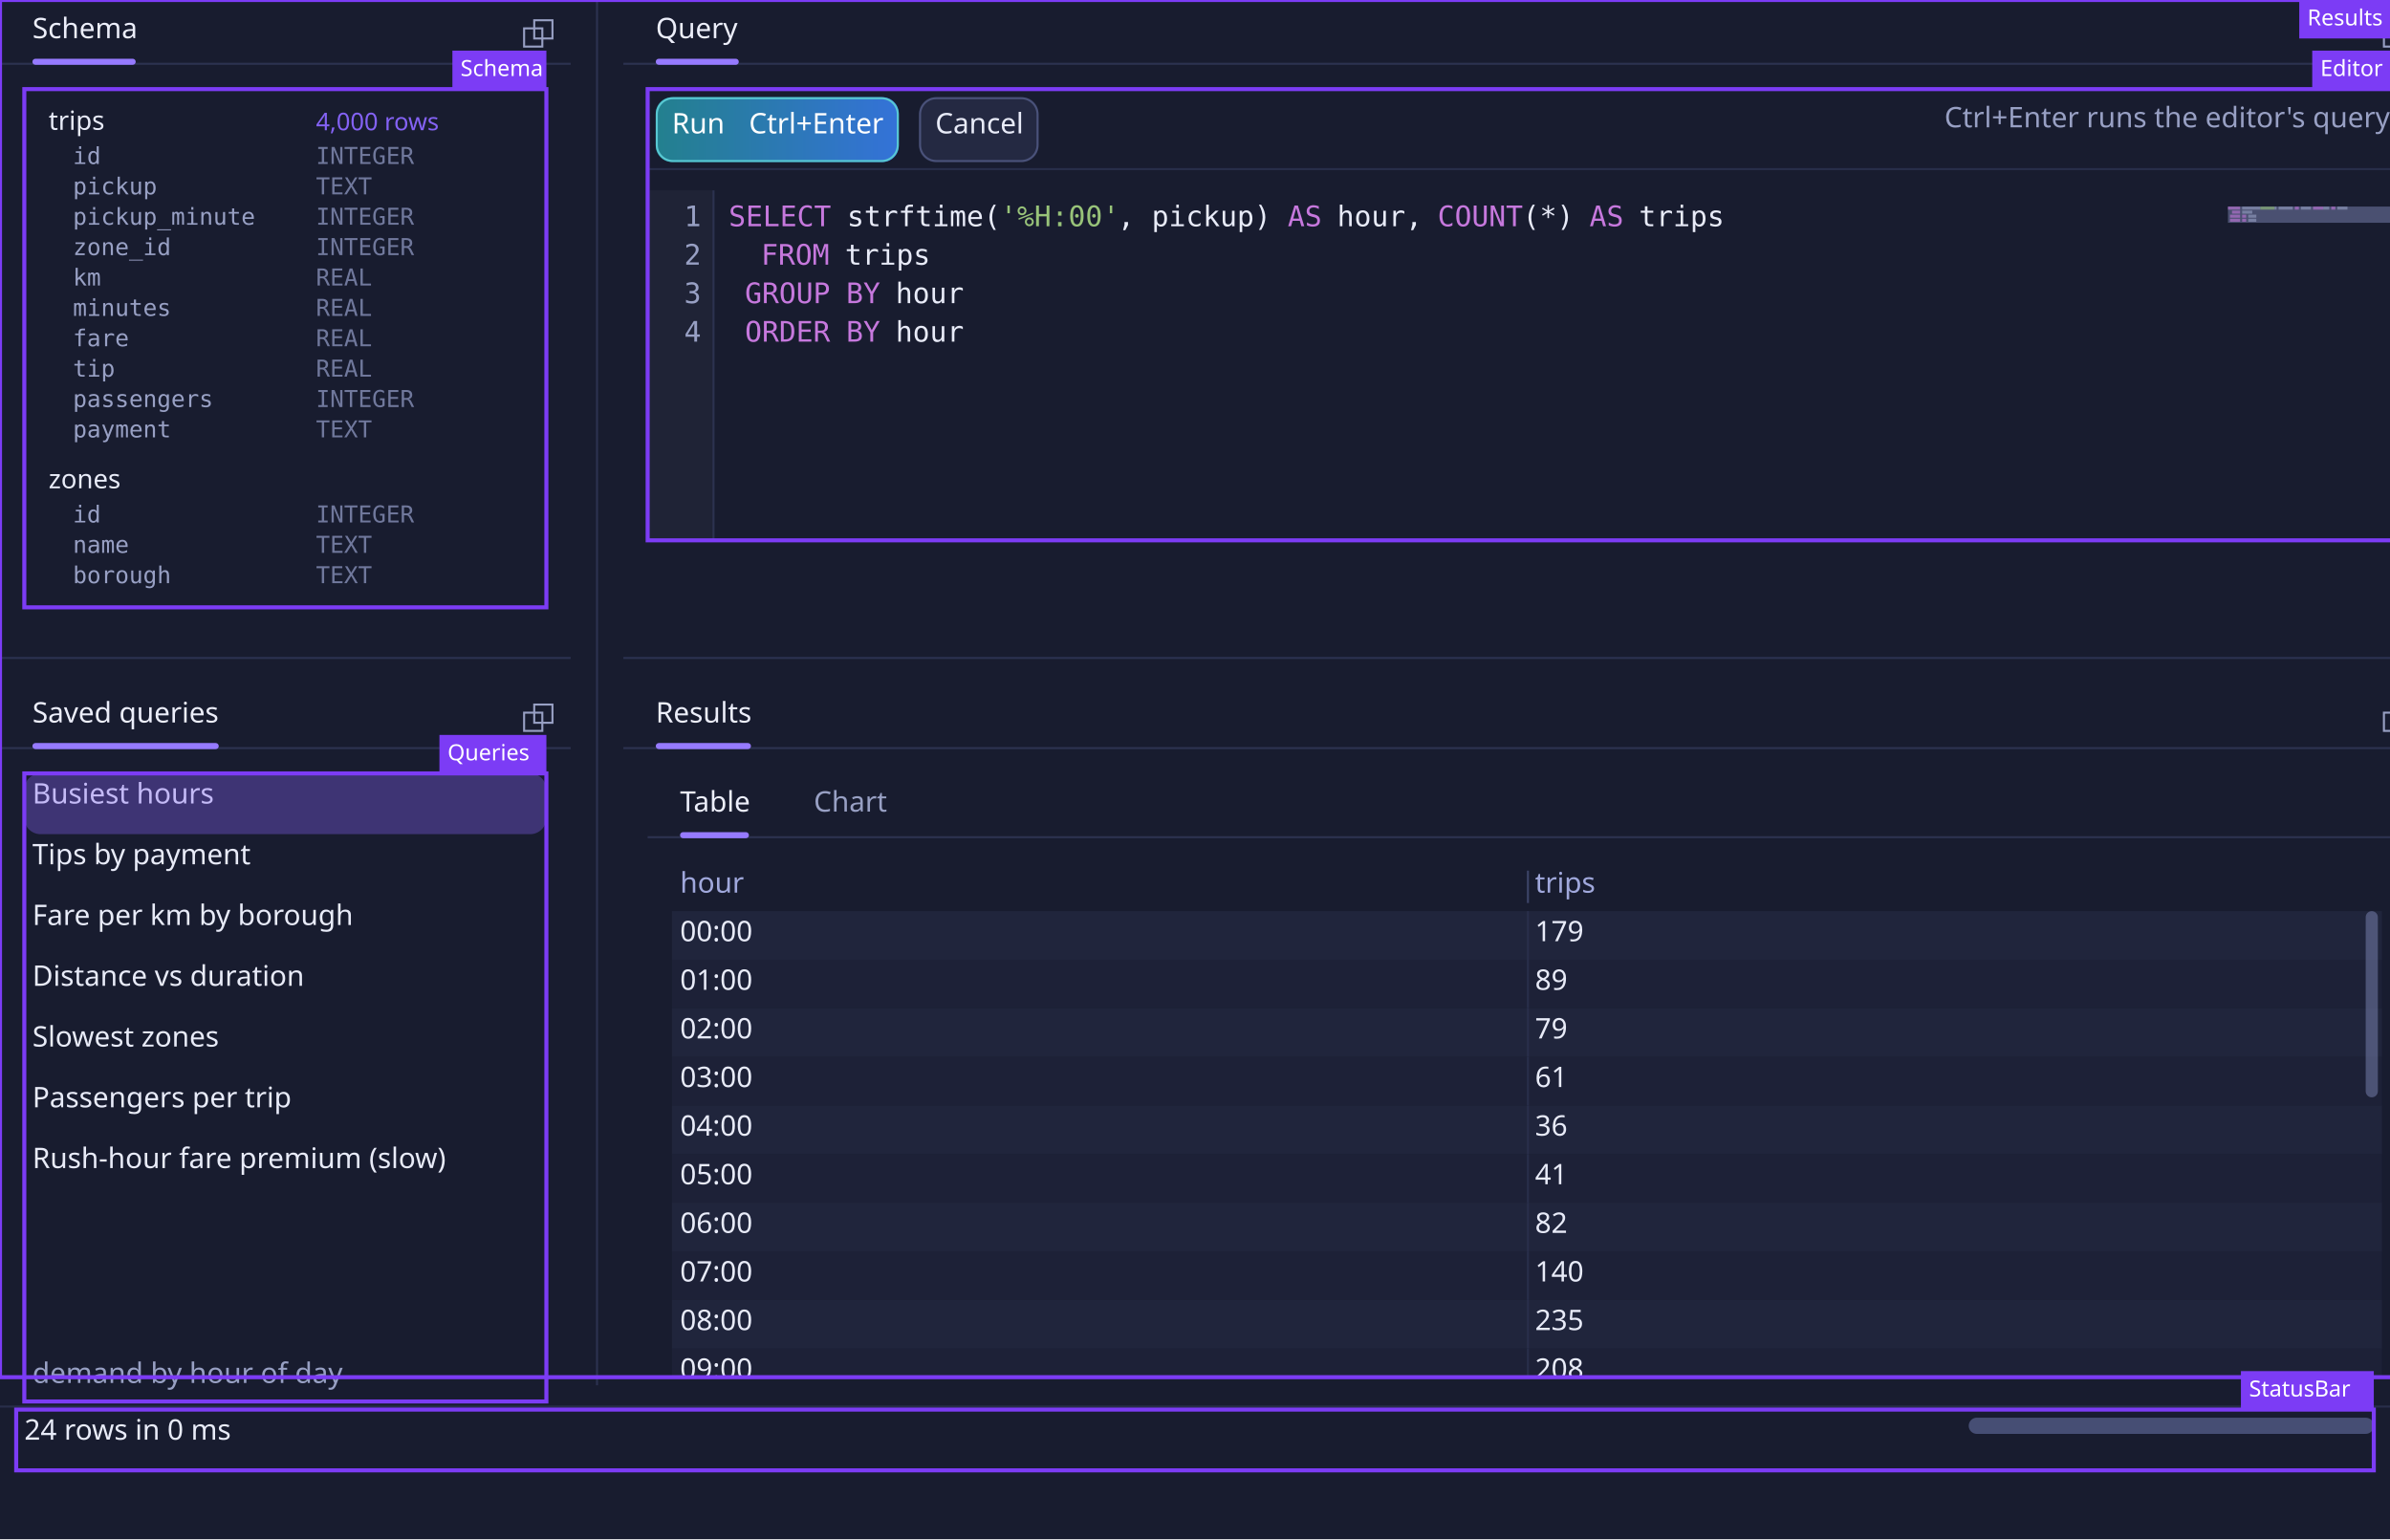
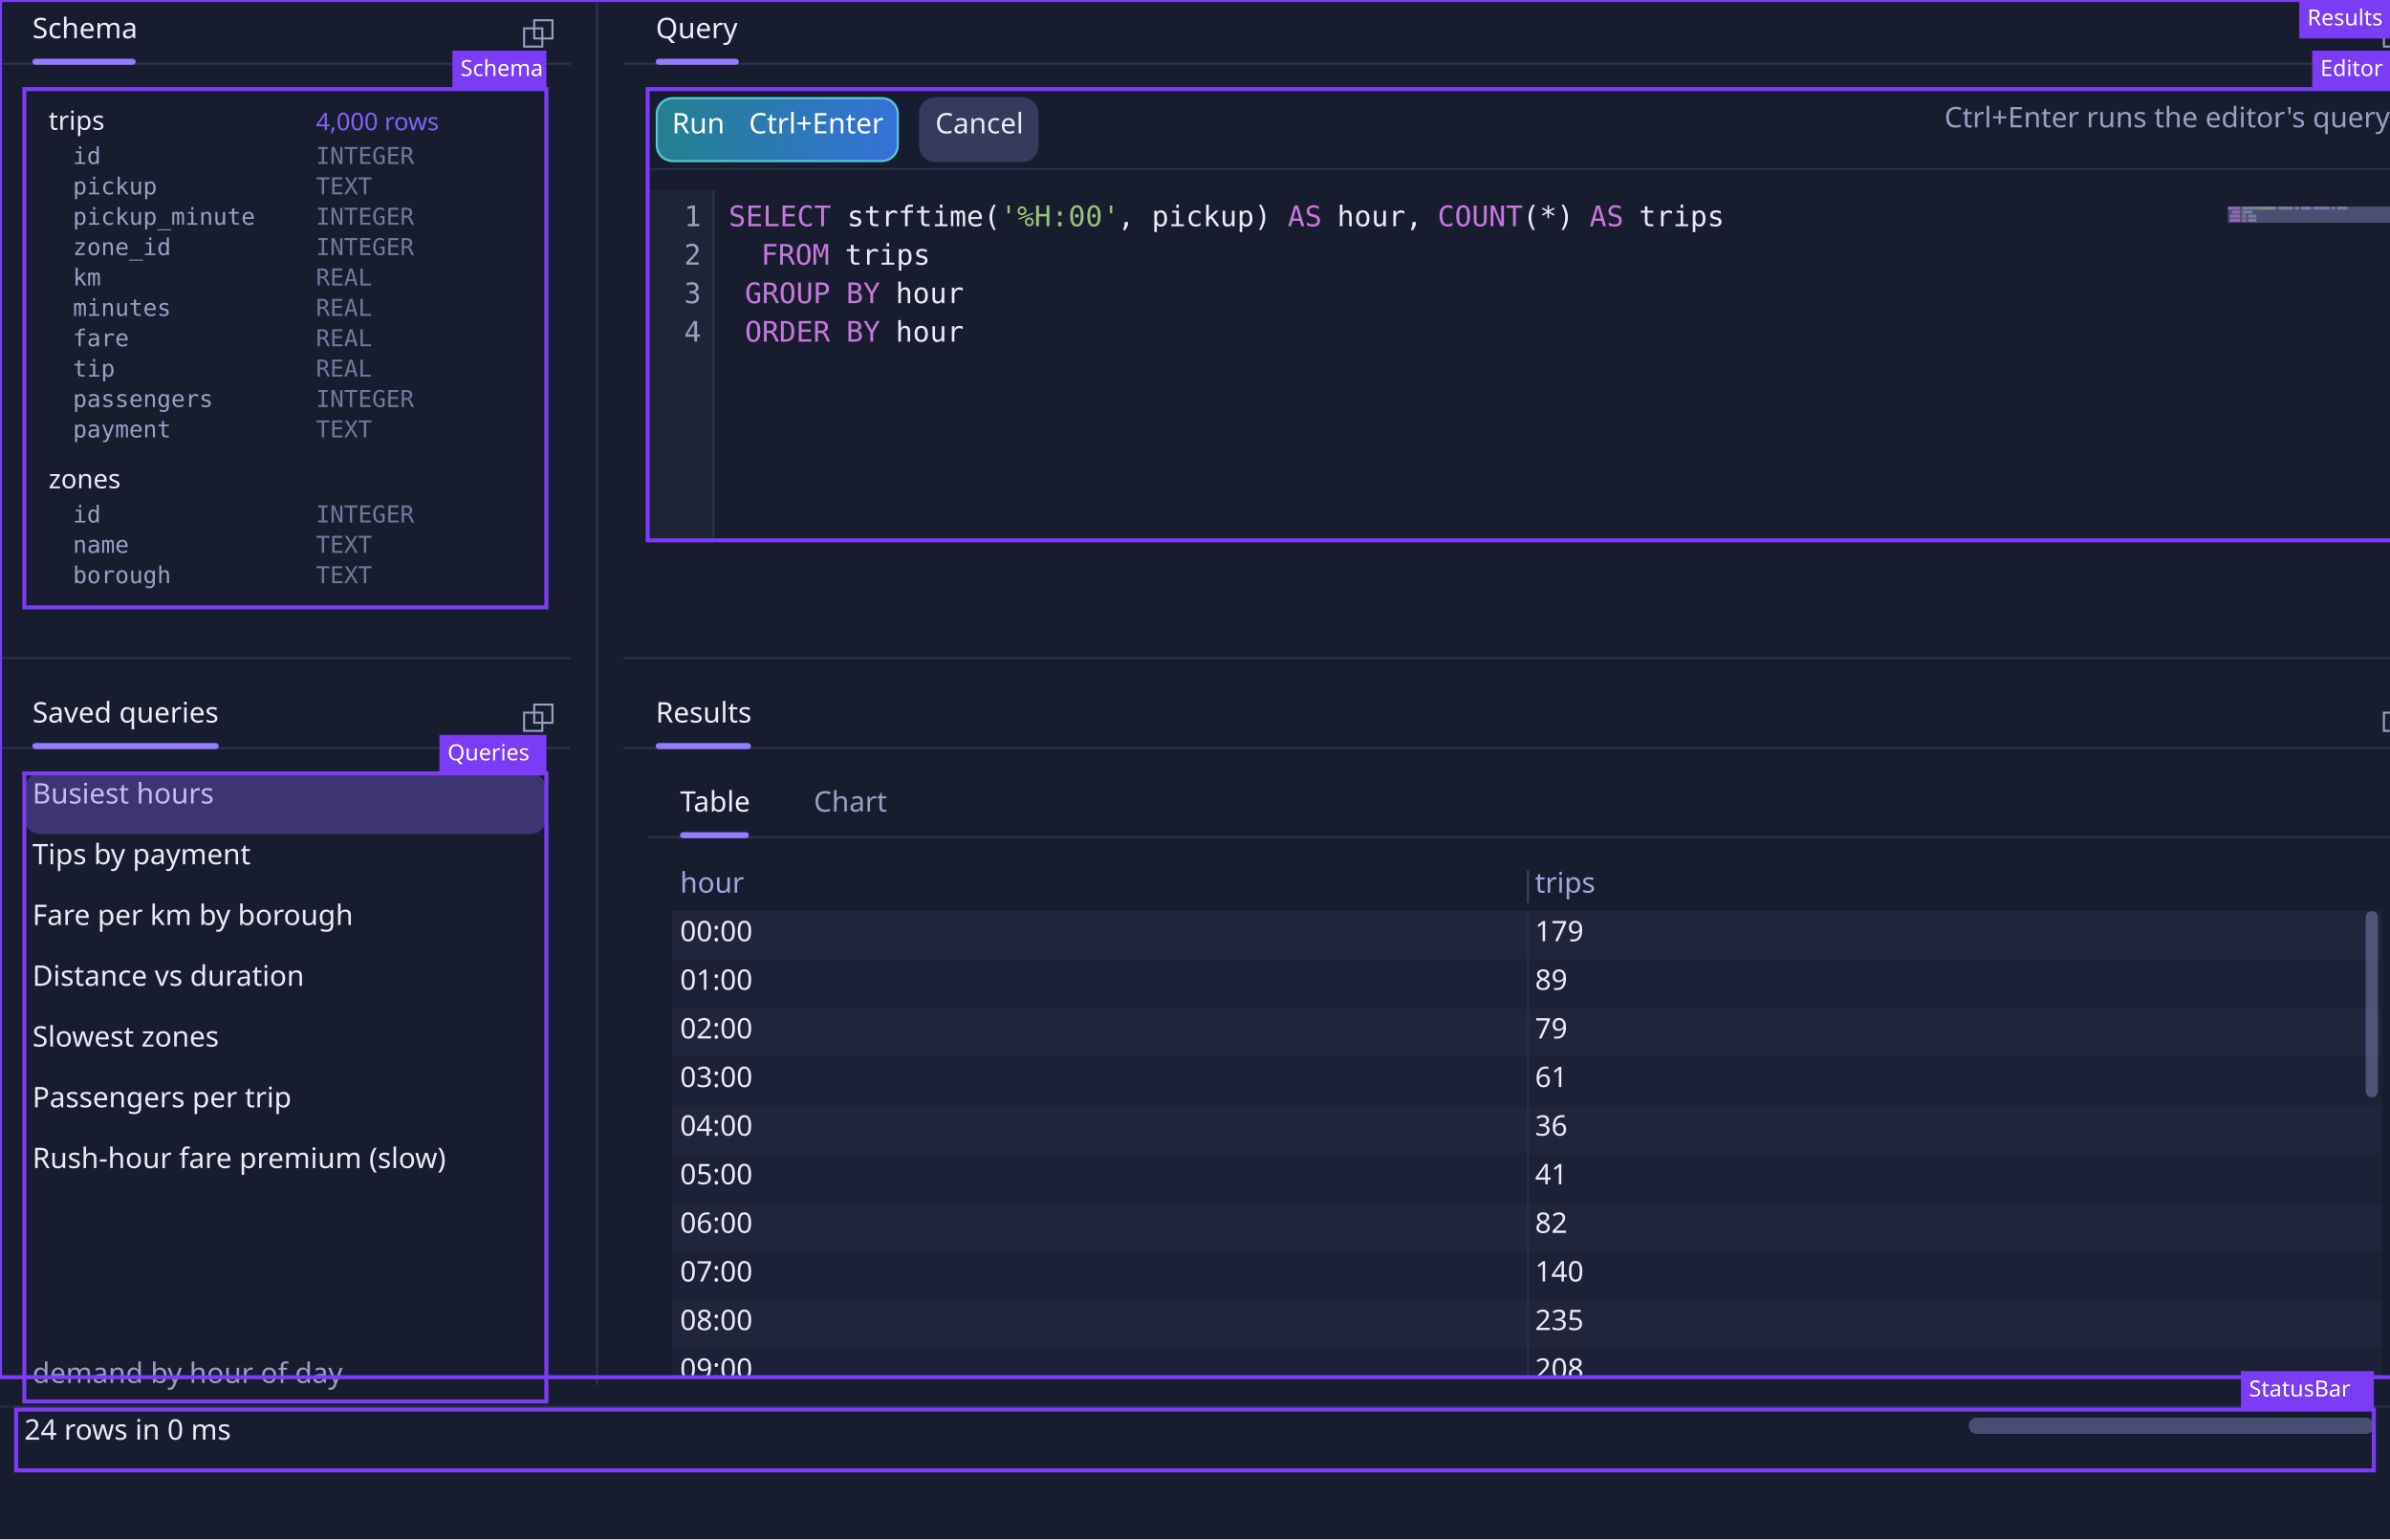
<svg xmlns="http://www.w3.org/2000/svg" viewBox="0 0 1180 760">
  <rect width="1180" height="760" fill="rgba(24,28,47,1)" />
  <clipPath id="clip-0">
    <rect x="0" y="0" width="281.76" height="32" />
  </clipPath>
  <g clip-path="url(#clip-0)">
    <rect x="0" y="0" width="281.76" height="32" fill="rgba(0,0,0,0)" />
    <line x1="0" y1="31.5" x2="281.76" y2="31.5" stroke="rgba(44,50,80,1)" stroke-width="1" />
    <text xml:space="preserve" x="16" y="8" font-family="Noto Sans, sans-serif" font-size="14" fill="rgba(236,238,250,1)" dominant-baseline="hanging">Schema</text>
    <rect x="16" y="29" width="51" height="3" rx="1.5" fill="rgba(150,122,255,1)" />
    <rect x="258.76" y="14" width="9" height="9" stroke="rgba(152,160,196,1)" fill="none" stroke-width="1" />
    <rect x="263.76" y="10" width="9" height="9" stroke="rgba(152,160,196,1)" fill="none" stroke-width="1" />
  </g>
  <clipPath id="clip-1">
    <rect x="12" y="44" width="257.76" height="255.88" />
  </clipPath>
  <g clip-path="url(#clip-1)">
    <clipPath id="clip-2">
      <rect x="12" y="44" width="257.76" height="255.88" />
    </clipPath>
    <g clip-path="url(#clip-2)">
      <text xml:space="preserve" x="24" y="54" font-family="Noto Sans, sans-serif" font-size="13" fill="rgba(232,235,248,1)" dominant-baseline="hanging">trips</text>
      <text xml:space="preserve" x="156" y="55" font-family="Noto Sans, sans-serif" font-size="12" fill="rgba(132,98,245,1)" dominant-baseline="hanging">4,000 rows</text>
      <text xml:space="preserve" x="36" y="73" font-family="monospace" font-size="11.5" fill="rgba(152,160,196,1)" dominant-baseline="hanging">id</text>
      <text xml:space="preserve" x="156" y="73" font-family="monospace" font-size="11.5" fill="rgba(112,120,156,1)" dominant-baseline="hanging">INTEGER</text>
      <text xml:space="preserve" x="36" y="88" font-family="monospace" font-size="11.5" fill="rgba(152,160,196,1)" dominant-baseline="hanging">pickup</text>
      <text xml:space="preserve" x="156" y="88" font-family="monospace" font-size="11.5" fill="rgba(112,120,156,1)" dominant-baseline="hanging">TEXT</text>
      <text xml:space="preserve" x="36" y="103" font-family="monospace" font-size="11.5" fill="rgba(152,160,196,1)" dominant-baseline="hanging">pickup_minute</text>
      <text xml:space="preserve" x="156" y="103" font-family="monospace" font-size="11.5" fill="rgba(112,120,156,1)" dominant-baseline="hanging">INTEGER</text>
      <text xml:space="preserve" x="36" y="118" font-family="monospace" font-size="11.5" fill="rgba(152,160,196,1)" dominant-baseline="hanging">zone_id</text>
      <text xml:space="preserve" x="156" y="118" font-family="monospace" font-size="11.5" fill="rgba(112,120,156,1)" dominant-baseline="hanging">INTEGER</text>
      <text xml:space="preserve" x="36" y="133" font-family="monospace" font-size="11.5" fill="rgba(152,160,196,1)" dominant-baseline="hanging">km</text>
      <text xml:space="preserve" x="156" y="133" font-family="monospace" font-size="11.5" fill="rgba(112,120,156,1)" dominant-baseline="hanging">REAL</text>
      <text xml:space="preserve" x="36" y="148" font-family="monospace" font-size="11.5" fill="rgba(152,160,196,1)" dominant-baseline="hanging">minutes</text>
      <text xml:space="preserve" x="156" y="148" font-family="monospace" font-size="11.5" fill="rgba(112,120,156,1)" dominant-baseline="hanging">REAL</text>
      <text xml:space="preserve" x="36" y="163" font-family="monospace" font-size="11.5" fill="rgba(152,160,196,1)" dominant-baseline="hanging">fare</text>
      <text xml:space="preserve" x="156" y="163" font-family="monospace" font-size="11.5" fill="rgba(112,120,156,1)" dominant-baseline="hanging">REAL</text>
      <text xml:space="preserve" x="36" y="178" font-family="monospace" font-size="11.5" fill="rgba(152,160,196,1)" dominant-baseline="hanging">tip</text>
      <text xml:space="preserve" x="156" y="178" font-family="monospace" font-size="11.5" fill="rgba(112,120,156,1)" dominant-baseline="hanging">REAL</text>
      <text xml:space="preserve" x="36" y="193" font-family="monospace" font-size="11.5" fill="rgba(152,160,196,1)" dominant-baseline="hanging">passengers</text>
      <text xml:space="preserve" x="156" y="193" font-family="monospace" font-size="11.5" fill="rgba(112,120,156,1)" dominant-baseline="hanging">INTEGER</text>
      <text xml:space="preserve" x="36" y="208" font-family="monospace" font-size="11.5" fill="rgba(152,160,196,1)" dominant-baseline="hanging">payment</text>
      <text xml:space="preserve" x="156" y="208" font-family="monospace" font-size="11.5" fill="rgba(112,120,156,1)" dominant-baseline="hanging">TEXT</text>
      <text xml:space="preserve" x="24" y="231" font-family="Noto Sans, sans-serif" font-size="13" fill="rgba(232,235,248,1)" dominant-baseline="hanging">zones</text>
      <text xml:space="preserve" x="36" y="250" font-family="monospace" font-size="11.5" fill="rgba(152,160,196,1)" dominant-baseline="hanging">id</text>
      <text xml:space="preserve" x="156" y="250" font-family="monospace" font-size="11.5" fill="rgba(112,120,156,1)" dominant-baseline="hanging">INTEGER</text>
      <text xml:space="preserve" x="36" y="265" font-family="monospace" font-size="11.5" fill="rgba(152,160,196,1)" dominant-baseline="hanging">name</text>
      <text xml:space="preserve" x="156" y="265" font-family="monospace" font-size="11.5" fill="rgba(112,120,156,1)" dominant-baseline="hanging">TEXT</text>
      <text xml:space="preserve" x="36" y="280" font-family="monospace" font-size="11.5" fill="rgba(152,160,196,1)" dominant-baseline="hanging">borough</text>
      <text xml:space="preserve" x="156" y="280" font-family="monospace" font-size="11.5" fill="rgba(112,120,156,1)" dominant-baseline="hanging">TEXT</text>
    </g>
  </g>
  <clipPath id="clip-3">
    <rect x="0" y="321.88" width="281.76" height="6" />
  </clipPath>
  <g clip-path="url(#clip-3)">
    <rect x="0" y="321.88" width="281.76" height="6" fill="rgba(0,0,0,0)" />
    <rect x="0" y="324.38" width="281.76" height="1" fill="rgba(44,50,80,1)" />
  </g>
  <clipPath id="clip-4">
    <rect x="0" y="337.88" width="281.76" height="32" />
  </clipPath>
  <g clip-path="url(#clip-4)">
    <rect x="0" y="337.88" width="281.76" height="32" fill="rgba(0,0,0,0)" />
    <line x1="0" y1="369.38" x2="281.76" y2="369.38" stroke="rgba(44,50,80,1)" stroke-width="1" />
    <text xml:space="preserve" x="16" y="345.88" font-family="Noto Sans, sans-serif" font-size="14" fill="rgba(236,238,250,1)" dominant-baseline="hanging">Saved queries</text>
    <rect x="16" y="366.88" width="92" height="3" rx="1.5" fill="rgba(150,122,255,1)" />
    <rect x="258.76" y="351.88" width="9" height="9" stroke="rgba(152,160,196,1)" fill="none" stroke-width="1" />
    <rect x="263.76" y="347.88" width="9" height="9" stroke="rgba(152,160,196,1)" fill="none" stroke-width="1" />
  </g>
  <clipPath id="clip-5">
    <rect x="12" y="381.88" width="257.76" height="280.12" />
  </clipPath>
  <g clip-path="url(#clip-5)">
    <clipPath id="clip-6">
      <rect x="12" y="381.88" width="257.76" height="30" />
    </clipPath>
    <g clip-path="url(#clip-6)">
      <rect x="12" y="381.88" width="257.76" height="30" fill="rgba(0,0,0,0)" />
      <text xml:space="preserve" x="16" y="385.88" font-family="Noto Sans, sans-serif" font-size="14" fill="rgba(232,235,248,1)" dominant-baseline="hanging">Busiest hours</text>
      <rect x="12" y="381.88" width="257.76" height="30" rx="8" fill="rgba(132,98,245,0.353)" />
    </g>
    <clipPath id="clip-7">
      <rect x="12" y="411.88" width="257.76" height="30" />
    </clipPath>
    <g clip-path="url(#clip-7)">
      <rect x="12" y="411.88" width="257.76" height="30" fill="rgba(0,0,0,0)" />
      <text xml:space="preserve" x="16" y="415.88" font-family="Noto Sans, sans-serif" font-size="14" fill="rgba(232,235,248,1)" dominant-baseline="hanging">Tips by payment</text>
    </g>
    <clipPath id="clip-8">
      <rect x="12" y="441.88" width="257.76" height="30" />
    </clipPath>
    <g clip-path="url(#clip-8)">
      <rect x="12" y="441.88" width="257.76" height="30" fill="rgba(0,0,0,0)" />
      <text xml:space="preserve" x="16" y="445.88" font-family="Noto Sans, sans-serif" font-size="14" fill="rgba(232,235,248,1)" dominant-baseline="hanging">Fare per km by borough</text>
    </g>
    <clipPath id="clip-9">
      <rect x="12" y="471.88" width="257.76" height="30" />
    </clipPath>
    <g clip-path="url(#clip-9)">
      <rect x="12" y="471.88" width="257.76" height="30" fill="rgba(0,0,0,0)" />
      <text xml:space="preserve" x="16" y="475.88" font-family="Noto Sans, sans-serif" font-size="14" fill="rgba(232,235,248,1)" dominant-baseline="hanging">Distance vs duration</text>
    </g>
    <clipPath id="clip-10">
      <rect x="12" y="501.88" width="257.76" height="30" />
    </clipPath>
    <g clip-path="url(#clip-10)">
      <rect x="12" y="501.88" width="257.76" height="30" fill="rgba(0,0,0,0)" />
      <text xml:space="preserve" x="16" y="505.88" font-family="Noto Sans, sans-serif" font-size="14" fill="rgba(232,235,248,1)" dominant-baseline="hanging">Slowest zones</text>
    </g>
    <clipPath id="clip-11">
      <rect x="12" y="531.88" width="257.76" height="30" />
    </clipPath>
    <g clip-path="url(#clip-11)">
      <rect x="12" y="531.88" width="257.76" height="30" fill="rgba(0,0,0,0)" />
      <text xml:space="preserve" x="16" y="535.88" font-family="Noto Sans, sans-serif" font-size="14" fill="rgba(232,235,248,1)" dominant-baseline="hanging">Passengers per trip</text>
    </g>
    <clipPath id="clip-12">
      <rect x="12" y="561.88" width="257.76" height="30" />
    </clipPath>
    <g clip-path="url(#clip-12)">
      <rect x="12" y="561.88" width="257.76" height="30" fill="rgba(0,0,0,0)" />
      <text xml:space="preserve" x="16" y="565.88" font-family="Noto Sans, sans-serif" font-size="14" fill="rgba(232,235,248,1)" dominant-baseline="hanging">Rush-hour fare premium (slow)</text>
    </g>
  </g>
  <clipPath id="clip-13">
    <rect x="12" y="668" width="257.76" height="24" />
  </clipPath>
  <g clip-path="url(#clip-13)">
    <rect x="12" y="668" width="257.76" height="24" fill="rgba(0,0,0,0)" />
    <text xml:space="preserve" x="16" y="672" font-family="Noto Sans, sans-serif" font-size="14" fill="rgba(152,160,196,1)" dominant-baseline="hanging">demand by hour of day</text>
  </g>
  <clipPath id="clip-14">
    <rect x="291.76" y="0" width="6" height="684" />
  </clipPath>
  <g clip-path="url(#clip-14)">
    <rect x="291.76" y="0" width="6" height="684" fill="rgba(0,0,0,0)" />
    <rect x="294.26" y="0" width="1" height="684" fill="rgba(44,50,80,1)" />
  </g>
  <clipPath id="clip-15">
    <rect x="307.76" y="0" width="892.24" height="32" />
  </clipPath>
  <g clip-path="url(#clip-15)">
    <rect x="307.76" y="0" width="892.24" height="32" fill="rgba(0,0,0,0)" />
    <line x1="307.76" y1="31.5" x2="1200" y2="31.5" stroke="rgba(44,50,80,1)" stroke-width="1" />
    <text xml:space="preserve" x="323.76" y="8" font-family="Noto Sans, sans-serif" font-size="14" fill="rgba(236,238,250,1)" dominant-baseline="hanging">Query</text>
    <rect x="323.76" y="29" width="41" height="3" rx="1.5" fill="rgba(150,122,255,1)" />
    <rect x="1177" y="14" width="9" height="9" stroke="rgba(152,160,196,1)" fill="none" stroke-width="1" />
    <rect x="1182" y="10" width="9" height="9" stroke="rgba(152,160,196,1)" fill="none" stroke-width="1" />
  </g>
  <clipPath id="clip-16">
    <rect x="319.76" y="44" width="868.24" height="40" />
  </clipPath>
  <g clip-path="url(#clip-16)">
    <rect x="319.76" y="44" width="868.24" height="40" fill="rgba(24,28,47,1)" />
    <line x1="319.76" y1="83.5" x2="1188" y2="83.5" stroke="rgba(40,46,74,1)" stroke-width="1" />
  </g>
  <clipPath id="clip-17">
    <rect x="323.76" y="48" width="120" height="32" />
  </clipPath>
  <g clip-path="url(#clip-17)">
    <defs>
      <linearGradient id="g-0" x1="0" y1="0" x2="1" y2="0">
        <stop offset="0" stop-color="rgba(35,128,142,1)" />
        <stop offset="1" stop-color="rgba(52,114,216,1)" />
      </linearGradient>
    </defs>
    <rect x="323.76" y="48" width="120" height="32" rx="8" fill="url(#g-0)" />
    <rect x="324.26" y="48.5" width="119" height="31" rx="8" stroke="rgba(88,200,210,1)" fill="none" stroke-width="1" />
    <text xml:space="preserve" x="331.76" y="55" font-family="Noto Sans, sans-serif" font-size="14" fill="rgba(255,255,255,1)" dominant-baseline="hanging">Run</text>
    <text xml:space="preserve" x="369.76" y="55" font-family="Noto Sans, sans-serif" font-size="14" fill="rgba(255,255,255,1)" dominant-baseline="hanging">Ctrl+Enter</text>
  </g>
  <clipPath id="clip-18">
    <rect x="453.76" y="48" width="59" height="32" />
  </clipPath>
  <g clip-path="url(#clip-18)">
-     <rect x="453.76" y="48" width="59" height="32" rx="8" fill="rgba(36,41,66,1)" />
-     <rect x="454.26" y="48.5" width="58" height="31" rx="8" stroke="rgba(74,82,122,1)" fill="none" stroke-width="1" />
+     <rect x="453.76" y="48" width="59" height="32" rx="8" fill="rgba(52,59,92,1)" />
    <text xml:space="preserve" x="461.76" y="55" font-family="Noto Sans, sans-serif" font-size="14" fill="rgba(232,235,248,1)" dominant-baseline="hanging">Cancel</text>
  </g>
  <clipPath id="clip-19">
    <rect x="956" y="48" width="228" height="32" />
  </clipPath>
  <g clip-path="url(#clip-19)">
    <rect x="956" y="48" width="228" height="24" fill="rgba(0,0,0,0)" />
    <text xml:space="preserve" x="960" y="52" font-family="Noto Sans, sans-serif" font-size="14" fill="rgba(152,160,196,1)" dominant-baseline="hanging">Ctrl+Enter runs the editor's query</text>
  </g>
  <clipPath id="clip-20">
    <rect x="319.76" y="94" width="868.24" height="172.8" />
  </clipPath>
  <g clip-path="url(#clip-20)">
    <clipPath id="clip-21">
      <rect x="319.76" y="94" width="868.24" height="172.8" />
    </clipPath>
    <g clip-path="url(#clip-21)">
      <rect x="319.76" y="94" width="32" height="172.8" fill="rgba(255,255,255,0.035)" />
      <rect x="351.76" y="94" width="1" height="172.8" fill="rgba(44,50,80,1)" />
      <clipPath id="clip-22">
        <rect x="359.76" y="94" width="736.24" height="172.8" />
      </clipPath>
      <g clip-path="url(#clip-22)">
        <text xml:space="preserve" x="359.76" y="102" font-family="monospace" font-size="14" fill="rgba(198,120,221,1)" dominant-baseline="hanging">SELECT</text>
        <text xml:space="preserve" x="409.76" y="102" font-family="monospace" font-size="14" fill="rgba(232,235,248,1)" dominant-baseline="hanging"> strftime(</text>
        <text xml:space="preserve" x="493.76" y="102" font-family="monospace" font-size="14" fill="rgba(152,195,121,1)" dominant-baseline="hanging">'%H:00'</text>
        <text xml:space="preserve" x="551.76" y="102" font-family="monospace" font-size="14" fill="rgba(232,235,248,1)" dominant-baseline="hanging">, pickup) </text>
        <text xml:space="preserve" x="635.76" y="102" font-family="monospace" font-size="14" fill="rgba(198,120,221,1)" dominant-baseline="hanging">AS</text>
        <text xml:space="preserve" x="651.76" y="102" font-family="monospace" font-size="14" fill="rgba(232,235,248,1)" dominant-baseline="hanging"> hour, </text>
        <text xml:space="preserve" x="709.76" y="102" font-family="monospace" font-size="14" fill="rgba(198,120,221,1)" dominant-baseline="hanging">COUNT</text>
        <text xml:space="preserve" x="751.76" y="102" font-family="monospace" font-size="14" fill="rgba(232,235,248,1)" dominant-baseline="hanging">(*) </text>
        <text xml:space="preserve" x="784.76" y="102" font-family="monospace" font-size="14" fill="rgba(198,120,221,1)" dominant-baseline="hanging">AS</text>
        <text xml:space="preserve" x="800.76" y="102" font-family="monospace" font-size="14" fill="rgba(232,235,248,1)" dominant-baseline="hanging"> trips</text>
        <text xml:space="preserve" x="359.76" y="121" font-family="monospace" font-size="14" fill="rgba(232,235,248,1)" dominant-baseline="hanging">  </text>
        <text xml:space="preserve" x="375.76" y="121" font-family="monospace" font-size="14" fill="rgba(198,120,221,1)" dominant-baseline="hanging">FROM</text>
        <text xml:space="preserve" x="408.76" y="121" font-family="monospace" font-size="14" fill="rgba(232,235,248,1)" dominant-baseline="hanging"> trips</text>
        <text xml:space="preserve" x="359.76" y="140" font-family="monospace" font-size="14" fill="rgba(232,235,248,1)" dominant-baseline="hanging"> </text>
        <text xml:space="preserve" x="367.76" y="140" font-family="monospace" font-size="14" fill="rgba(198,120,221,1)" dominant-baseline="hanging">GROUP</text>
        <text xml:space="preserve" x="409.76" y="140" font-family="monospace" font-size="14" fill="rgba(232,235,248,1)" dominant-baseline="hanging"> </text>
        <text xml:space="preserve" x="417.76" y="140" font-family="monospace" font-size="14" fill="rgba(198,120,221,1)" dominant-baseline="hanging">BY</text>
        <text xml:space="preserve" x="433.76" y="140" font-family="monospace" font-size="14" fill="rgba(232,235,248,1)" dominant-baseline="hanging"> hour</text>
        <text xml:space="preserve" x="359.76" y="159" font-family="monospace" font-size="14" fill="rgba(232,235,248,1)" dominant-baseline="hanging"> </text>
        <text xml:space="preserve" x="367.76" y="159" font-family="monospace" font-size="14" fill="rgba(198,120,221,1)" dominant-baseline="hanging">ORDER</text>
        <text xml:space="preserve" x="409.76" y="159" font-family="monospace" font-size="14" fill="rgba(232,235,248,1)" dominant-baseline="hanging"> </text>
        <text xml:space="preserve" x="417.76" y="159" font-family="monospace" font-size="14" fill="rgba(198,120,221,1)" dominant-baseline="hanging">BY</text>
        <text xml:space="preserve" x="433.76" y="159" font-family="monospace" font-size="14" fill="rgba(232,235,248,1)" dominant-baseline="hanging"> hour</text>
      </g>
      <text xml:space="preserve" x="337.76" y="102" font-family="monospace" font-size="14" fill="rgba(152,160,196,1)" dominant-baseline="hanging">1</text>
      <text xml:space="preserve" x="337.76" y="121" font-family="monospace" font-size="14" fill="rgba(152,160,196,1)" dominant-baseline="hanging">2</text>
      <text xml:space="preserve" x="337.76" y="140" font-family="monospace" font-size="14" fill="rgba(152,160,196,1)" dominant-baseline="hanging">3</text>
      <text xml:space="preserve" x="337.76" y="159" font-family="monospace" font-size="14" fill="rgba(152,160,196,1)" dominant-baseline="hanging">4</text>
      <rect x="1100" y="102" width="80" height="8" fill="rgba(140,150,200,0.431)" />
      <rect x="1100" y="102" width="6" height="1.5" fill="rgba(198,120,221,0.588)" />
      <rect x="1107" y="102" width="9" height="1.5" fill="rgba(152,160,196,0.588)" />
      <rect x="1116" y="102" width="7" height="1.5" fill="rgba(152,195,121,0.588)" />
      <rect x="1123" y="102" width="1" height="1.5" fill="rgba(152,160,196,0.588)" />
      <rect x="1125" y="102" width="7" height="1.5" fill="rgba(152,160,196,0.588)" />
      <rect x="1133" y="102" width="2" height="1.5" fill="rgba(198,120,221,0.588)" />
      <rect x="1136" y="102" width="5" height="1.5" fill="rgba(152,160,196,0.588)" />
      <rect x="1142" y="102" width="5" height="1.5" fill="rgba(198,120,221,0.588)" />
      <rect x="1147" y="102" width="3" height="1.5" fill="rgba(152,160,196,0.588)" />
      <rect x="1151" y="102" width="2" height="1.5" fill="rgba(198,120,221,0.588)" />
      <rect x="1154" y="102" width="5" height="1.5" fill="rgba(152,160,196,0.588)" />
      <rect x="1102" y="104" width="4" height="1.5" fill="rgba(198,120,221,0.588)" />
      <rect x="1107" y="104" width="5" height="1.5" fill="rgba(152,160,196,0.588)" />
      <rect x="1101" y="106" width="5" height="1.5" fill="rgba(198,120,221,0.588)" />
      <rect x="1107" y="106" width="2" height="1.5" fill="rgba(198,120,221,0.588)" />
      <rect x="1110" y="106" width="4" height="1.5" fill="rgba(152,160,196,0.588)" />
      <rect x="1101" y="108" width="5" height="1.5" fill="rgba(198,120,221,0.588)" />
      <rect x="1107" y="108" width="2" height="1.5" fill="rgba(198,120,221,0.588)" />
      <rect x="1110" y="108" width="4" height="1.5" fill="rgba(152,160,196,0.588)" />
    </g>
  </g>
  <clipPath id="clip-23">
    <rect x="307.76" y="321.88" width="892.24" height="6" />
  </clipPath>
  <g clip-path="url(#clip-23)">
    <rect x="307.76" y="321.88" width="892.24" height="6" fill="rgba(0,0,0,0)" />
    <rect x="307.76" y="324.38" width="892.24" height="1" fill="rgba(44,50,80,1)" />
  </g>
  <clipPath id="clip-24">
    <rect x="307.76" y="337.88" width="892.24" height="32" />
  </clipPath>
  <g clip-path="url(#clip-24)">
    <rect x="307.76" y="337.88" width="892.24" height="32" fill="rgba(0,0,0,0)" />
    <line x1="307.76" y1="369.38" x2="1200" y2="369.38" stroke="rgba(44,50,80,1)" stroke-width="1" />
    <text xml:space="preserve" x="323.76" y="345.88" font-family="Noto Sans, sans-serif" font-size="14" fill="rgba(236,238,250,1)" dominant-baseline="hanging">Results</text>
    <rect x="323.76" y="366.88" width="47" height="3" rx="1.5" fill="rgba(150,122,255,1)" />
    <rect x="1177" y="351.88" width="9" height="9" stroke="rgba(152,160,196,1)" fill="none" stroke-width="1" />
    <rect x="1182" y="347.88" width="9" height="9" stroke="rgba(152,160,196,1)" fill="none" stroke-width="1" />
  </g>
  <clipPath id="clip-25">
    <rect x="319.76" y="381.88" width="868.24" height="32" />
  </clipPath>
  <g clip-path="url(#clip-25)">
    <rect x="319.76" y="381.88" width="868.24" height="32" fill="rgba(0,0,0,0)" />
    <line x1="319.76" y1="413.38" x2="1188" y2="413.38" stroke="rgba(44,50,80,1)" stroke-width="1" />
    <text xml:space="preserve" x="335.76" y="389.88" font-family="Noto Sans, sans-serif" font-size="14" fill="rgba(236,238,250,1)" dominant-baseline="hanging">Table</text>
    <rect x="335.76" y="410.88" width="34" height="3" rx="1.5" fill="rgba(150,122,255,1)" />
    <text xml:space="preserve" x="401.76" y="389.88" font-family="Noto Sans, sans-serif" font-size="14" fill="rgba(152,160,196,1)" dominant-baseline="hanging">Chart</text>
  </g>
  <clipPath id="clip-26">
    <rect x="331.76" y="425.88" width="844.24" height="24" />
  </clipPath>
  <g clip-path="url(#clip-26)">
    <rect x="663.52" y="851.76" width="844.24" height="24" fill="rgba(40,46,74,1)" />
    <rect x="663.52" y="873.76" width="844.24" height="2" fill="rgba(60,68,104,1)" />
    <clipPath id="clip-27">
      <rect x="331.76" y="425.88" width="422.12" height="24" />
    </clipPath>
    <g clip-path="url(#clip-27)">
      <text xml:space="preserve" x="335.76" y="429.88" font-family="Noto Sans, sans-serif" font-size="14" fill="rgba(160,168,220,1)" dominant-baseline="hanging">hour</text>
    </g>
    <rect x="753.88" y="429.88" width="1" height="16" fill="rgba(60,68,104,1)" />
    <clipPath id="clip-28">
      <rect x="753.88" y="425.88" width="422.12" height="24" />
    </clipPath>
    <g clip-path="url(#clip-28)">
      <text xml:space="preserve" x="757.88" y="429.88" font-family="Noto Sans, sans-serif" font-size="14" fill="rgba(160,168,220,1)" dominant-baseline="hanging">trips</text>
    </g>
    <rect x="1176" y="429.88" width="1" height="16" fill="rgba(60,68,104,1)" />
  </g>
  <clipPath id="clip-29">
    <rect x="331.76" y="449.88" width="844.24" height="230.12" />
  </clipPath>
  <g clip-path="url(#clip-29)">
    <clipPath id="clip-30">
      <rect x="331.76" y="449.88" width="844.24" height="24" />
    </clipPath>
    <g clip-path="url(#clip-30)">
      <rect x="331.76" y="449.88" width="844.24" height="24" fill="rgba(32,37,60,1)" />
      <clipPath id="clip-31">
        <rect x="331.76" y="449.88" width="422.12" height="24" />
      </clipPath>
      <g clip-path="url(#clip-31)">
        <text xml:space="preserve" x="335.76" y="453.88" font-family="Noto Sans, sans-serif" font-size="14" fill="rgba(232,235,248,1)" dominant-baseline="hanging">00:00</text>
      </g>
      <clipPath id="clip-32">
        <rect x="753.88" y="449.88" width="422.12" height="24" />
      </clipPath>
      <g clip-path="url(#clip-32)">
        <text xml:space="preserve" x="757.88" y="453.88" font-family="Noto Sans, sans-serif" font-size="14" fill="rgba(232,235,248,1)" dominant-baseline="hanging">179</text>
      </g>
      <rect x="753.88" y="449.88" width="1" height="24" fill="rgba(40,46,74,1)" />
    </g>
    <clipPath id="clip-33">
      <rect x="331.76" y="473.88" width="844.24" height="24" />
    </clipPath>
    <g clip-path="url(#clip-33)">
      <rect x="331.76" y="473.88" width="844.24" height="24" fill="rgba(29,33,55,1)" />
      <clipPath id="clip-34">
        <rect x="331.76" y="473.88" width="422.12" height="24" />
      </clipPath>
      <g clip-path="url(#clip-34)">
        <text xml:space="preserve" x="335.76" y="477.88" font-family="Noto Sans, sans-serif" font-size="14" fill="rgba(232,235,248,1)" dominant-baseline="hanging">01:00</text>
      </g>
      <clipPath id="clip-35">
        <rect x="753.88" y="473.88" width="422.12" height="24" />
      </clipPath>
      <g clip-path="url(#clip-35)">
        <text xml:space="preserve" x="757.88" y="477.88" font-family="Noto Sans, sans-serif" font-size="14" fill="rgba(232,235,248,1)" dominant-baseline="hanging">89</text>
      </g>
      <rect x="753.88" y="473.88" width="1" height="24" fill="rgba(40,46,74,1)" />
    </g>
    <clipPath id="clip-36">
      <rect x="331.76" y="497.88" width="844.24" height="24" />
    </clipPath>
    <g clip-path="url(#clip-36)">
      <rect x="331.76" y="497.88" width="844.24" height="24" fill="rgba(32,37,60,1)" />
      <clipPath id="clip-37">
        <rect x="331.76" y="497.88" width="422.12" height="24" />
      </clipPath>
      <g clip-path="url(#clip-37)">
        <text xml:space="preserve" x="335.76" y="501.88" font-family="Noto Sans, sans-serif" font-size="14" fill="rgba(232,235,248,1)" dominant-baseline="hanging">02:00</text>
      </g>
      <clipPath id="clip-38">
        <rect x="753.88" y="497.88" width="422.12" height="24" />
      </clipPath>
      <g clip-path="url(#clip-38)">
        <text xml:space="preserve" x="757.88" y="501.88" font-family="Noto Sans, sans-serif" font-size="14" fill="rgba(232,235,248,1)" dominant-baseline="hanging">79</text>
      </g>
      <rect x="753.88" y="497.88" width="1" height="24" fill="rgba(40,46,74,1)" />
    </g>
    <clipPath id="clip-39">
      <rect x="331.76" y="521.88" width="844.24" height="24" />
    </clipPath>
    <g clip-path="url(#clip-39)">
      <rect x="331.76" y="521.88" width="844.24" height="24" fill="rgba(29,33,55,1)" />
      <clipPath id="clip-40">
        <rect x="331.76" y="521.88" width="422.12" height="24" />
      </clipPath>
      <g clip-path="url(#clip-40)">
        <text xml:space="preserve" x="335.76" y="525.88" font-family="Noto Sans, sans-serif" font-size="14" fill="rgba(232,235,248,1)" dominant-baseline="hanging">03:00</text>
      </g>
      <clipPath id="clip-41">
        <rect x="753.88" y="521.88" width="422.12" height="24" />
      </clipPath>
      <g clip-path="url(#clip-41)">
        <text xml:space="preserve" x="757.88" y="525.88" font-family="Noto Sans, sans-serif" font-size="14" fill="rgba(232,235,248,1)" dominant-baseline="hanging">61</text>
      </g>
      <rect x="753.88" y="521.88" width="1" height="24" fill="rgba(40,46,74,1)" />
    </g>
    <clipPath id="clip-42">
      <rect x="331.76" y="545.88" width="844.24" height="24" />
    </clipPath>
    <g clip-path="url(#clip-42)">
      <rect x="331.76" y="545.88" width="844.24" height="24" fill="rgba(32,37,60,1)" />
      <clipPath id="clip-43">
        <rect x="331.76" y="545.88" width="422.12" height="24" />
      </clipPath>
      <g clip-path="url(#clip-43)">
        <text xml:space="preserve" x="335.76" y="549.88" font-family="Noto Sans, sans-serif" font-size="14" fill="rgba(232,235,248,1)" dominant-baseline="hanging">04:00</text>
      </g>
      <clipPath id="clip-44">
        <rect x="753.88" y="545.88" width="422.12" height="24" />
      </clipPath>
      <g clip-path="url(#clip-44)">
        <text xml:space="preserve" x="757.88" y="549.88" font-family="Noto Sans, sans-serif" font-size="14" fill="rgba(232,235,248,1)" dominant-baseline="hanging">36</text>
      </g>
      <rect x="753.88" y="545.88" width="1" height="24" fill="rgba(40,46,74,1)" />
    </g>
    <clipPath id="clip-45">
      <rect x="331.76" y="569.88" width="844.24" height="24" />
    </clipPath>
    <g clip-path="url(#clip-45)">
      <rect x="331.76" y="569.88" width="844.24" height="24" fill="rgba(29,33,55,1)" />
      <clipPath id="clip-46">
        <rect x="331.76" y="569.88" width="422.12" height="24" />
      </clipPath>
      <g clip-path="url(#clip-46)">
        <text xml:space="preserve" x="335.76" y="573.88" font-family="Noto Sans, sans-serif" font-size="14" fill="rgba(232,235,248,1)" dominant-baseline="hanging">05:00</text>
      </g>
      <clipPath id="clip-47">
        <rect x="753.88" y="569.88" width="422.12" height="24" />
      </clipPath>
      <g clip-path="url(#clip-47)">
        <text xml:space="preserve" x="757.88" y="573.88" font-family="Noto Sans, sans-serif" font-size="14" fill="rgba(232,235,248,1)" dominant-baseline="hanging">41</text>
      </g>
      <rect x="753.88" y="569.88" width="1" height="24" fill="rgba(40,46,74,1)" />
    </g>
    <clipPath id="clip-48">
      <rect x="331.76" y="593.88" width="844.24" height="24" />
    </clipPath>
    <g clip-path="url(#clip-48)">
      <rect x="331.76" y="593.88" width="844.24" height="24" fill="rgba(32,37,60,1)" />
      <clipPath id="clip-49">
        <rect x="331.76" y="593.88" width="422.12" height="24" />
      </clipPath>
      <g clip-path="url(#clip-49)">
        <text xml:space="preserve" x="335.76" y="597.88" font-family="Noto Sans, sans-serif" font-size="14" fill="rgba(232,235,248,1)" dominant-baseline="hanging">06:00</text>
      </g>
      <clipPath id="clip-50">
        <rect x="753.88" y="593.88" width="422.12" height="24" />
      </clipPath>
      <g clip-path="url(#clip-50)">
        <text xml:space="preserve" x="757.88" y="597.88" font-family="Noto Sans, sans-serif" font-size="14" fill="rgba(232,235,248,1)" dominant-baseline="hanging">82</text>
      </g>
      <rect x="753.88" y="593.88" width="1" height="24" fill="rgba(40,46,74,1)" />
    </g>
    <clipPath id="clip-51">
      <rect x="331.76" y="617.88" width="844.24" height="24" />
    </clipPath>
    <g clip-path="url(#clip-51)">
      <rect x="331.76" y="617.88" width="844.24" height="24" fill="rgba(29,33,55,1)" />
      <clipPath id="clip-52">
        <rect x="331.76" y="617.88" width="422.12" height="24" />
      </clipPath>
      <g clip-path="url(#clip-52)">
        <text xml:space="preserve" x="335.76" y="621.88" font-family="Noto Sans, sans-serif" font-size="14" fill="rgba(232,235,248,1)" dominant-baseline="hanging">07:00</text>
      </g>
      <clipPath id="clip-53">
        <rect x="753.88" y="617.88" width="422.12" height="24" />
      </clipPath>
      <g clip-path="url(#clip-53)">
        <text xml:space="preserve" x="757.88" y="621.88" font-family="Noto Sans, sans-serif" font-size="14" fill="rgba(232,235,248,1)" dominant-baseline="hanging">140</text>
      </g>
      <rect x="753.88" y="617.88" width="1" height="24" fill="rgba(40,46,74,1)" />
    </g>
    <clipPath id="clip-54">
      <rect x="331.76" y="641.88" width="844.24" height="24" />
    </clipPath>
    <g clip-path="url(#clip-54)">
      <rect x="331.76" y="641.88" width="844.24" height="24" fill="rgba(32,37,60,1)" />
      <clipPath id="clip-55">
        <rect x="331.76" y="641.88" width="422.12" height="24" />
      </clipPath>
      <g clip-path="url(#clip-55)">
        <text xml:space="preserve" x="335.76" y="645.88" font-family="Noto Sans, sans-serif" font-size="14" fill="rgba(232,235,248,1)" dominant-baseline="hanging">08:00</text>
      </g>
      <clipPath id="clip-56">
        <rect x="753.88" y="641.88" width="422.12" height="24" />
      </clipPath>
      <g clip-path="url(#clip-56)">
        <text xml:space="preserve" x="757.88" y="645.88" font-family="Noto Sans, sans-serif" font-size="14" fill="rgba(232,235,248,1)" dominant-baseline="hanging">235</text>
      </g>
      <rect x="753.88" y="641.88" width="1" height="24" fill="rgba(40,46,74,1)" />
    </g>
    <clipPath id="clip-57">
      <rect x="331.76" y="665.88" width="844.24" height="14.12" />
    </clipPath>
    <g clip-path="url(#clip-57)">
      <rect x="331.76" y="665.88" width="844.24" height="24" fill="rgba(29,33,55,1)" />
      <clipPath id="clip-58">
        <rect x="331.76" y="665.88" width="422.12" height="14.12" />
      </clipPath>
      <g clip-path="url(#clip-58)">
        <text xml:space="preserve" x="335.76" y="669.88" font-family="Noto Sans, sans-serif" font-size="14" fill="rgba(232,235,248,1)" dominant-baseline="hanging">09:00</text>
      </g>
      <clipPath id="clip-59">
        <rect x="753.88" y="665.88" width="422.12" height="14.12" />
      </clipPath>
      <g clip-path="url(#clip-59)">
        <text xml:space="preserve" x="757.88" y="669.88" font-family="Noto Sans, sans-serif" font-size="14" fill="rgba(232,235,248,1)" dominant-baseline="hanging">208</text>
      </g>
      <rect x="753.88" y="665.88" width="1" height="24" fill="rgba(40,46,74,1)" />
    </g>
    <clipPath id="clip-60">
      <rect x="331.76" y="689.88" width="844.24" height="0" />
    </clipPath>
    <g clip-path="url(#clip-60)">
      <rect x="331.76" y="689.88" width="844.24" height="24" fill="rgba(32,37,60,1)" />
      <clipPath id="clip-61">
        <rect x="331.76" y="689.88" width="422.12" height="0" />
      </clipPath>
      <g clip-path="url(#clip-61)">
        <text xml:space="preserve" x="335.76" y="693.88" font-family="Noto Sans, sans-serif" font-size="14" fill="rgba(232,235,248,1)" dominant-baseline="hanging">10:00</text>
      </g>
      <clipPath id="clip-62">
        <rect x="753.88" y="689.88" width="422.12" height="0" />
      </clipPath>
      <g clip-path="url(#clip-62)">
        <text xml:space="preserve" x="757.88" y="693.88" font-family="Noto Sans, sans-serif" font-size="14" fill="rgba(232,235,248,1)" dominant-baseline="hanging">143</text>
      </g>
      <rect x="753.88" y="689.88" width="1" height="24" fill="rgba(40,46,74,1)" />
    </g>
    <clipPath id="clip-63">
      <rect x="331.76" y="713.88" width="844.24" height="0" />
    </clipPath>
    <g clip-path="url(#clip-63)">
      <rect x="331.76" y="713.88" width="844.24" height="24" fill="rgba(29,33,55,1)" />
      <clipPath id="clip-64">
        <rect x="331.76" y="713.88" width="422.12" height="0" />
      </clipPath>
      <g clip-path="url(#clip-64)">
        <text xml:space="preserve" x="335.76" y="717.88" font-family="Noto Sans, sans-serif" font-size="14" fill="rgba(232,235,248,1)" dominant-baseline="hanging">11:00</text>
      </g>
      <clipPath id="clip-65">
        <rect x="753.88" y="713.88" width="422.12" height="0" />
      </clipPath>
      <g clip-path="url(#clip-65)">
        <text xml:space="preserve" x="757.88" y="717.88" font-family="Noto Sans, sans-serif" font-size="14" fill="rgba(232,235,248,1)" dominant-baseline="hanging">145</text>
      </g>
      <rect x="753.88" y="713.88" width="1" height="24" fill="rgba(40,46,74,1)" />
    </g>
  </g>
  <clipPath id="clip-66">
    <rect x="0" y="694" width="1180" height="34" />
  </clipPath>
  <g clip-path="url(#clip-66)">
    <rect x="0" y="694" width="1180" height="34" fill="rgba(24,28,47,1)" />
    <line x1="0" y1="694.5" x2="1180" y2="694.5" stroke="rgba(40,46,74,1)" stroke-width="1" />
  </g>
  <clipPath id="clip-67">
    <rect x="8" y="696" width="200" height="30" />
  </clipPath>
  <g clip-path="url(#clip-67)">
    <rect x="8" y="696" width="200" height="30" fill="rgba(0,0,0,0)" />
    <text xml:space="preserve" x="12" y="700" font-family="Noto Sans, sans-serif" font-size="14" fill="rgba(232,235,248,1)" dominant-baseline="hanging">24 rows in 0 ms</text>
  </g>
  <clipPath id="clip-68">
    <rect x="972" y="696" width="200" height="30" />
  </clipPath>
  <g clip-path="url(#clip-68)">
    <rect x="972" y="696" width="200" height="16" fill="rgba(0,0,0,0)" />
    <rect x="972" y="700" width="200" height="8" rx="4" fill="rgba(70,78,116,1)" />
  </g>
  <rect x="1168" y="449.88" width="6" height="91.936" rx="3" fill="rgba(140,150,200,0.431)" />
  <rect x="12" y="44" width="257.76" height="255.88" stroke="rgba(124,60,245,1)" fill="none" stroke-width="2" />
  <rect x="223.36" y="25" width="46.4" height="19" fill="rgba(124,60,245,1)" />
  <text xml:space="preserve" x="227.36" y="29" font-family="Noto Sans, sans-serif" font-size="11" fill="rgba(255,255,255,1)" dominant-baseline="hanging">Schema</text>
  <rect x="12" y="381.88" width="257.76" height="310.12" stroke="rgba(124,60,245,1)" fill="none" stroke-width="2" />
  <rect x="216.96" y="362.88" width="52.8" height="19" fill="rgba(124,60,245,1)" />
  <text xml:space="preserve" x="220.96" y="366.88" font-family="Noto Sans, sans-serif" font-size="11" fill="rgba(255,255,255,1)" dominant-baseline="hanging">Queries</text>
  <rect x="319.76" y="44" width="868.24" height="222.8" stroke="rgba(124,60,245,1)" fill="none" stroke-width="2" />
  <rect x="1141.6" y="25" width="46.4" height="19" fill="rgba(124,60,245,1)" />
  <text xml:space="preserve" x="1145.6" y="29" font-family="Noto Sans, sans-serif" font-size="11" fill="rgba(255,255,255,1)" dominant-baseline="hanging">Editor</text>
  <rect x="0" y="0" width="1188" height="680" stroke="rgba(124,60,245,1)" fill="none" stroke-width="2" />
  <rect x="1135.2" y="0" width="52.8" height="19" fill="rgba(124,60,245,1)" />
  <text xml:space="preserve" x="1139.2" y="4" font-family="Noto Sans, sans-serif" font-size="11" fill="rgba(255,255,255,1)" dominant-baseline="hanging">Results</text>
  <rect x="8" y="696" width="1164" height="30" stroke="rgba(124,60,245,1)" fill="none" stroke-width="2" />
  <rect x="1106.4" y="677" width="65.6" height="19" fill="rgba(124,60,245,1)" />
  <text xml:space="preserve" x="1110.4" y="681" font-family="Noto Sans, sans-serif" font-size="11" fill="rgba(255,255,255,1)" dominant-baseline="hanging">StatusBar</text>
</svg>
